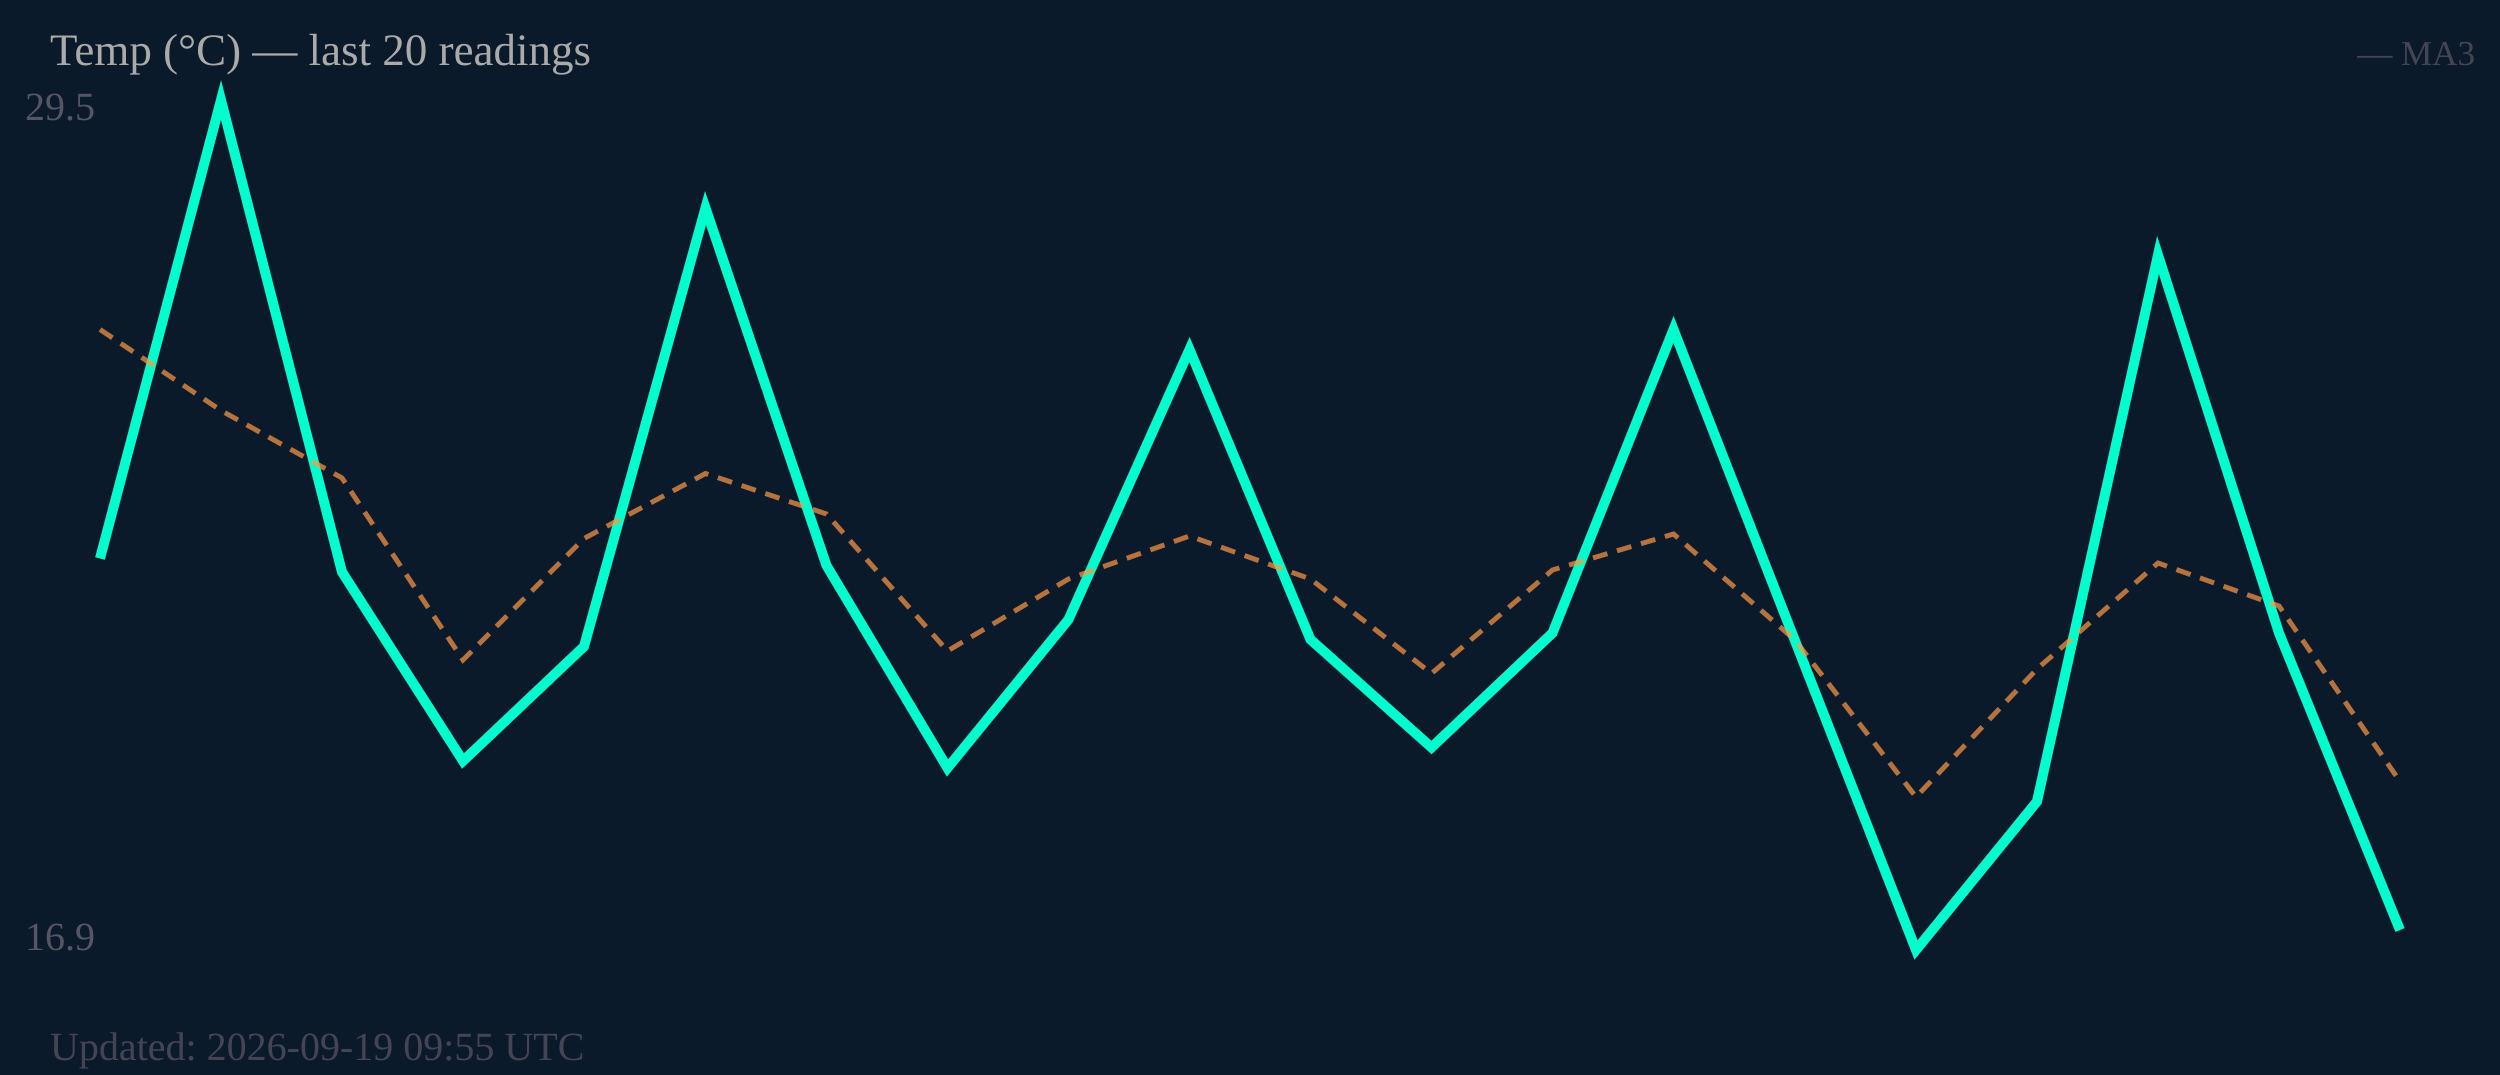
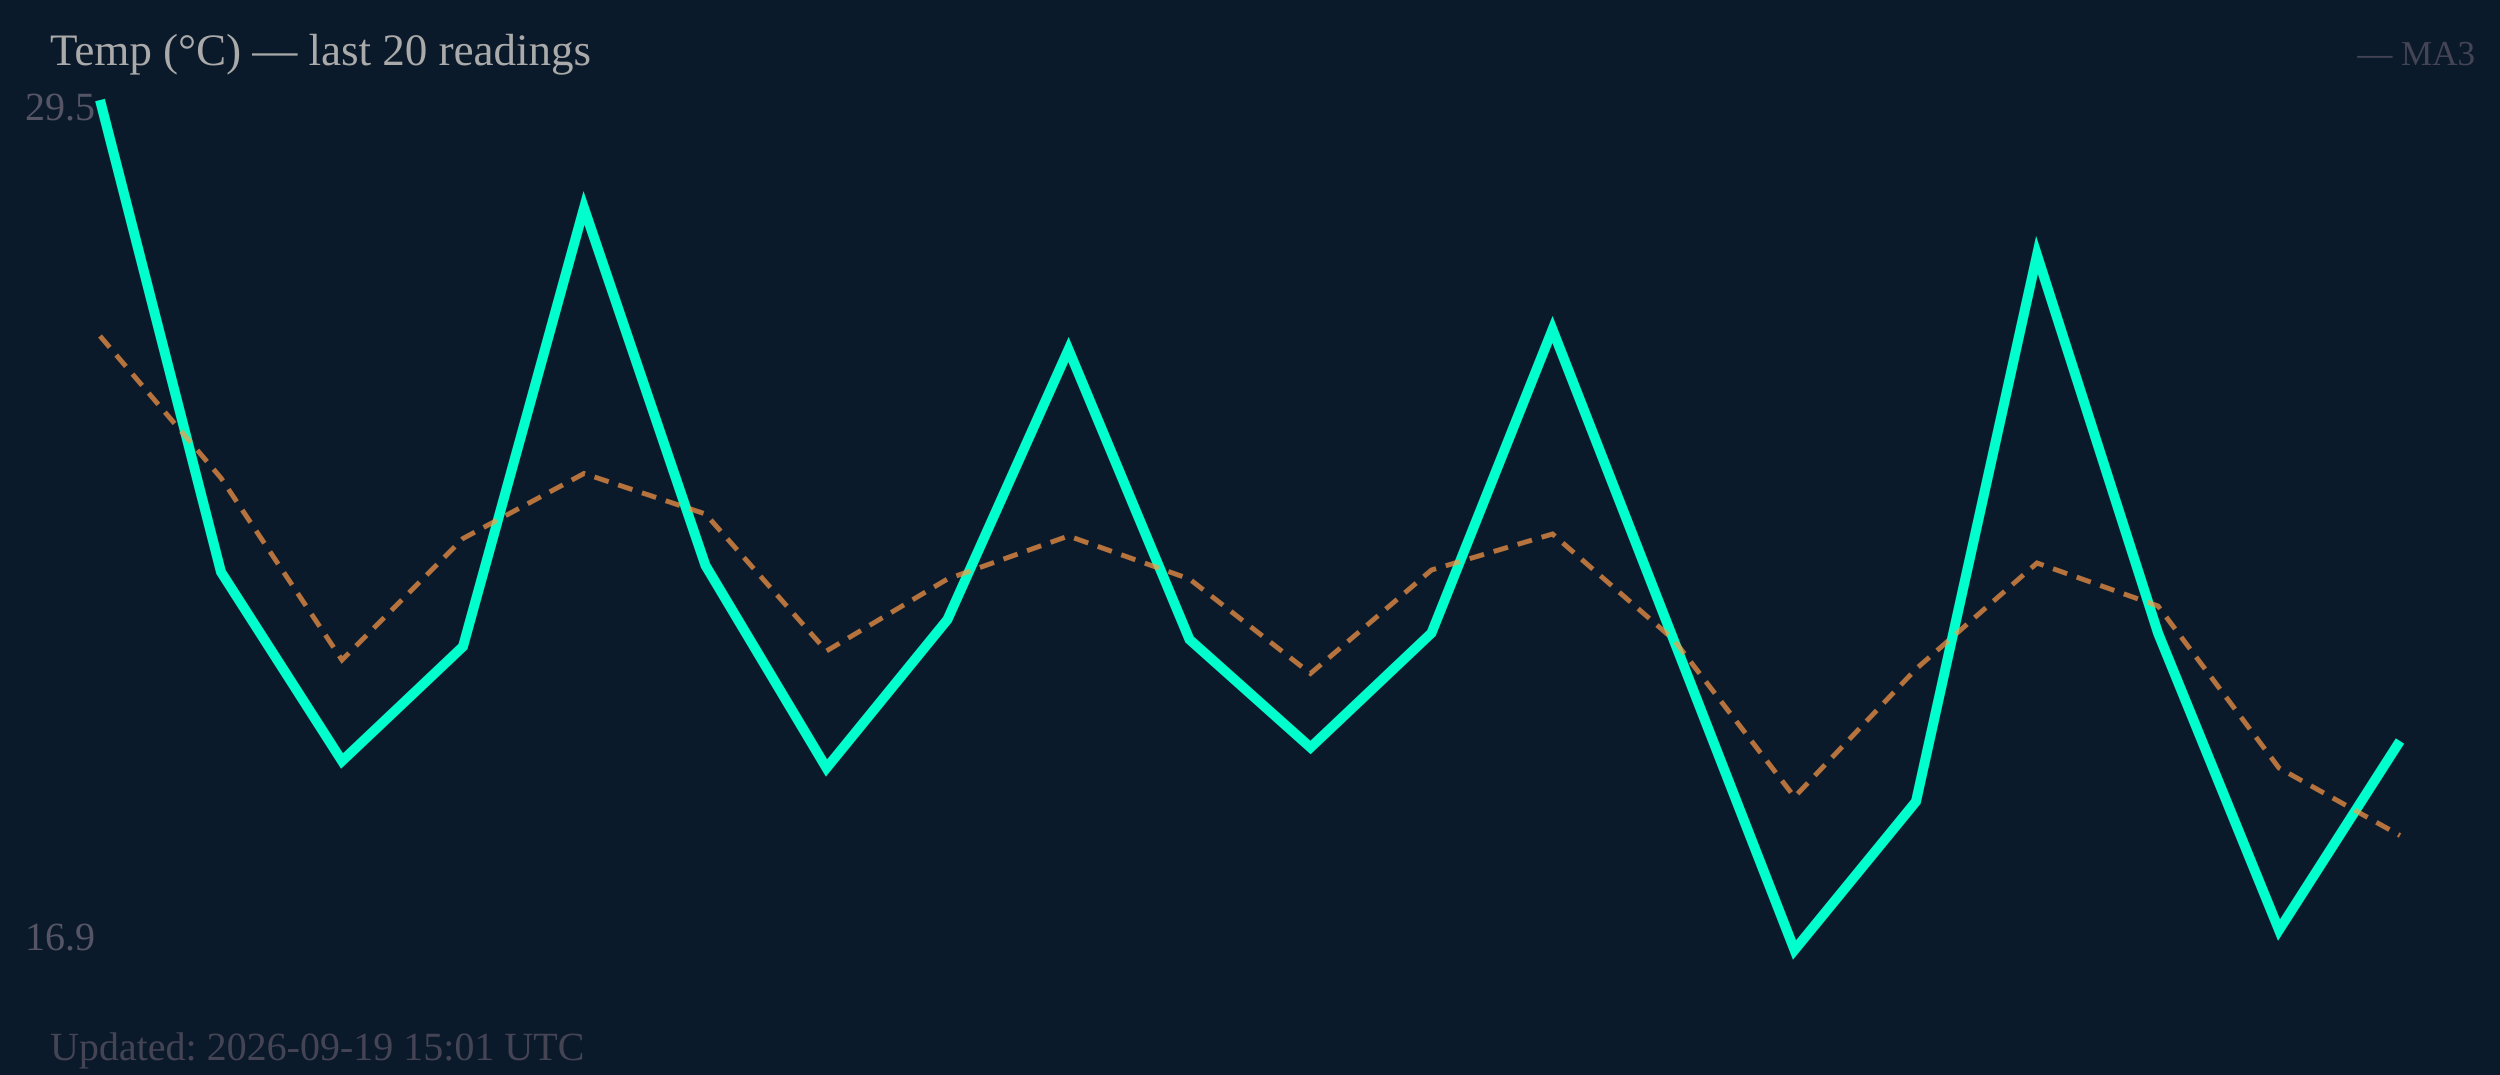
<svg xmlns="http://www.w3.org/2000/svg" width="500" height="215" viewBox="0 0 500 215">
  <rect width="500" height="215" fill="#0b1a2a" />
  <text x="5" y="24" font-size="8" fill="#556">29.5</text>
  <text x="5" y="190" font-size="8" fill="#556">16.9</text>
-   <polyline fill="none" stroke="#00ffcc" stroke-width="2" points="20.0,111.7 44.2,20.0 68.4,114.4 92.6,152.2 116.8,129.3 141.1,41.6 165.3,113.1 189.5,153.6 213.7,123.9 237.9,69.9 262.1,127.9 286.3,149.5 310.5,126.6 334.7,65.9 358.9,127.9 383.2,190.0 407.4,160.3 431.6,51.0 455.8,126.6 480.0,186.0" />
-   <polyline fill="none" stroke="#ff9944" stroke-width="1" stroke-dasharray="3,2" opacity="0.7" points="20.0,65.9 44.2,82.1 68.4,95.6 92.6,132.0 116.8,107.7 141.1,94.7 165.3,102.8 189.5,130.2 213.7,115.8 237.9,107.2 262.1,115.8 286.3,134.7 310.5,114.0 334.7,106.8 358.9,127.9 383.2,159.4 407.4,133.8 431.6,112.6 455.8,121.2 480.0,156.3" />
+   <polyline fill="none" stroke="#00ffcc" stroke-width="2" points="20.0,20.0 44.2,114.4 68.4,152.2 92.6,129.3 116.8,41.6 141.1,113.1 165.3,153.6 189.5,123.9 213.7,69.9 237.9,127.9 262.1,149.5 286.3,126.6 310.5,65.9 334.7,127.9 358.9,190.0 383.2,160.3 407.4,51.0 431.6,126.6 455.8,186.0 480.0,148.2" />
+   <polyline fill="none" stroke="#ff9944" stroke-width="1" stroke-dasharray="3,2" opacity="0.7" points="20.0,67.2 44.2,95.6 68.4,132.0 92.6,107.7 116.8,94.7 141.1,102.8 165.3,130.2 189.5,115.8 213.7,107.2 237.9,115.8 262.1,134.7 286.3,114.0 310.5,106.8 334.7,127.9 358.9,159.4 383.2,133.8 407.4,112.6 431.6,121.2 455.8,153.6 480.0,167.1" />
  <text x="10" y="13" font-size="9" fill="#aaa">Temp (°C) — last 20 readings</text>
  <text x="495" y="13" font-size="7" fill="#445" text-anchor="end">— MA3</text>
-   <text x="10" y="212" font-size="8" fill="#445">Updated: 2026-09-19 09:55 UTC</text>
+   <text x="10" y="212" font-size="8" fill="#445">Updated: 2026-09-19 15:01 UTC</text>
</svg>
